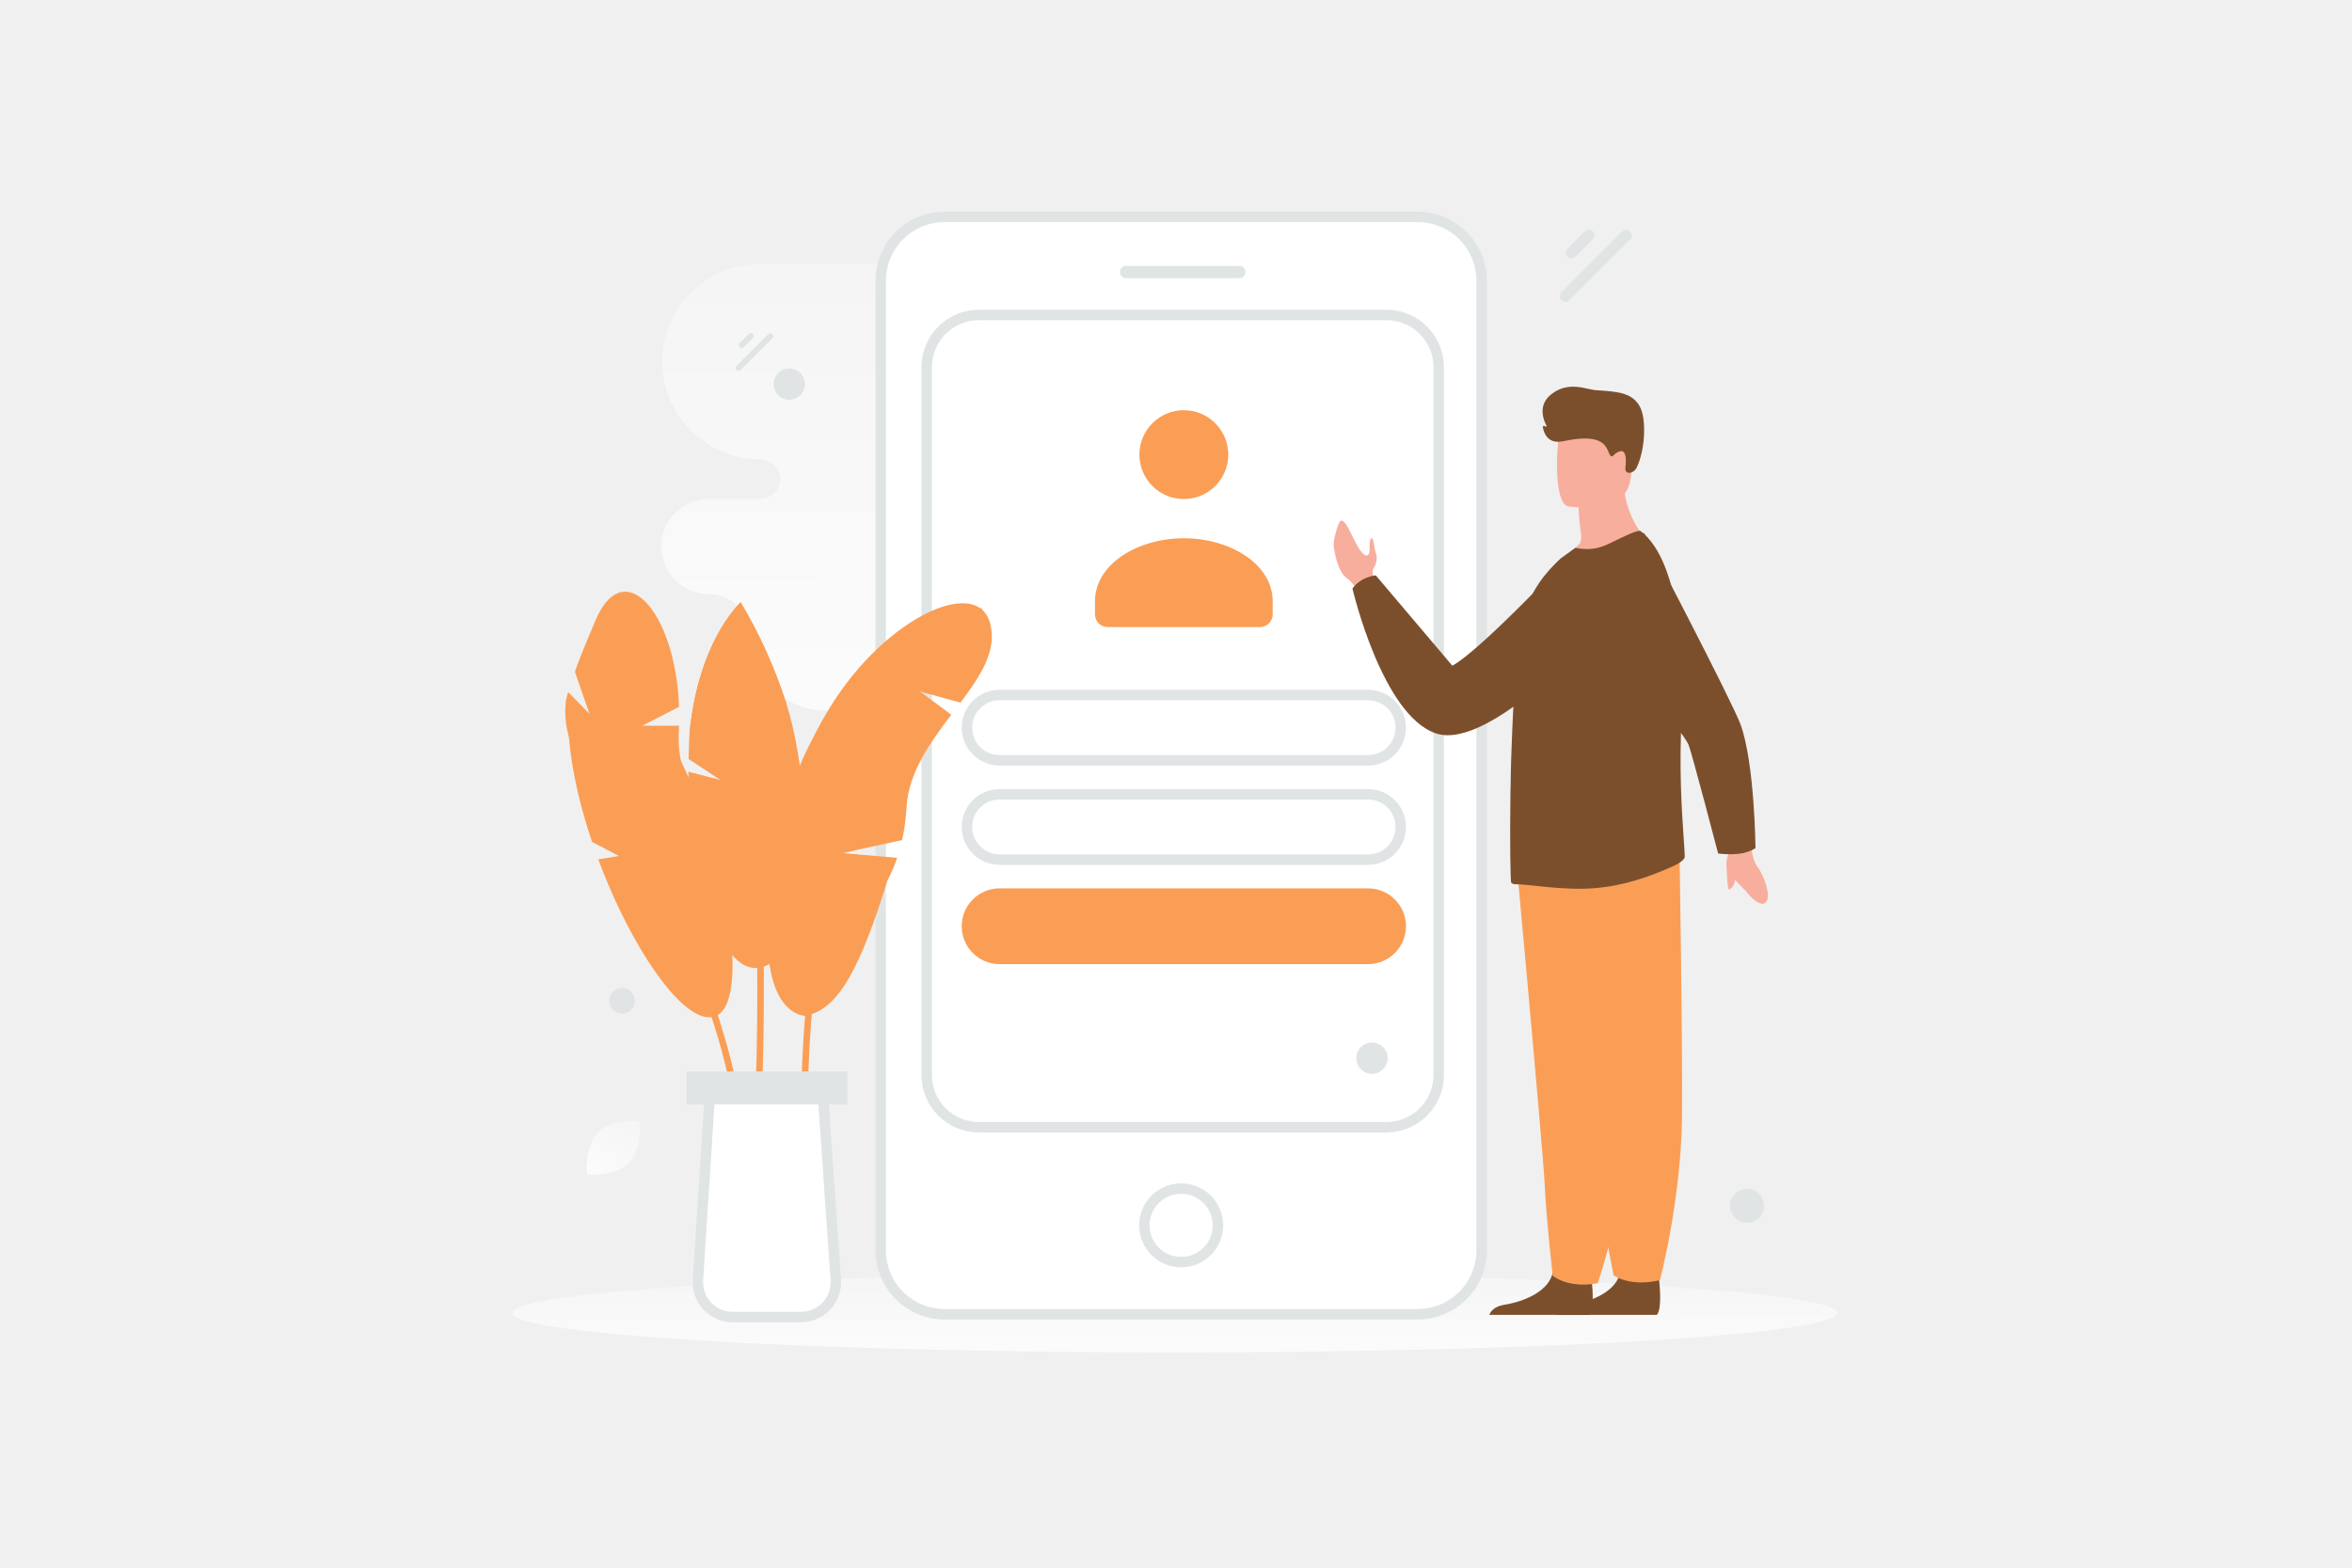
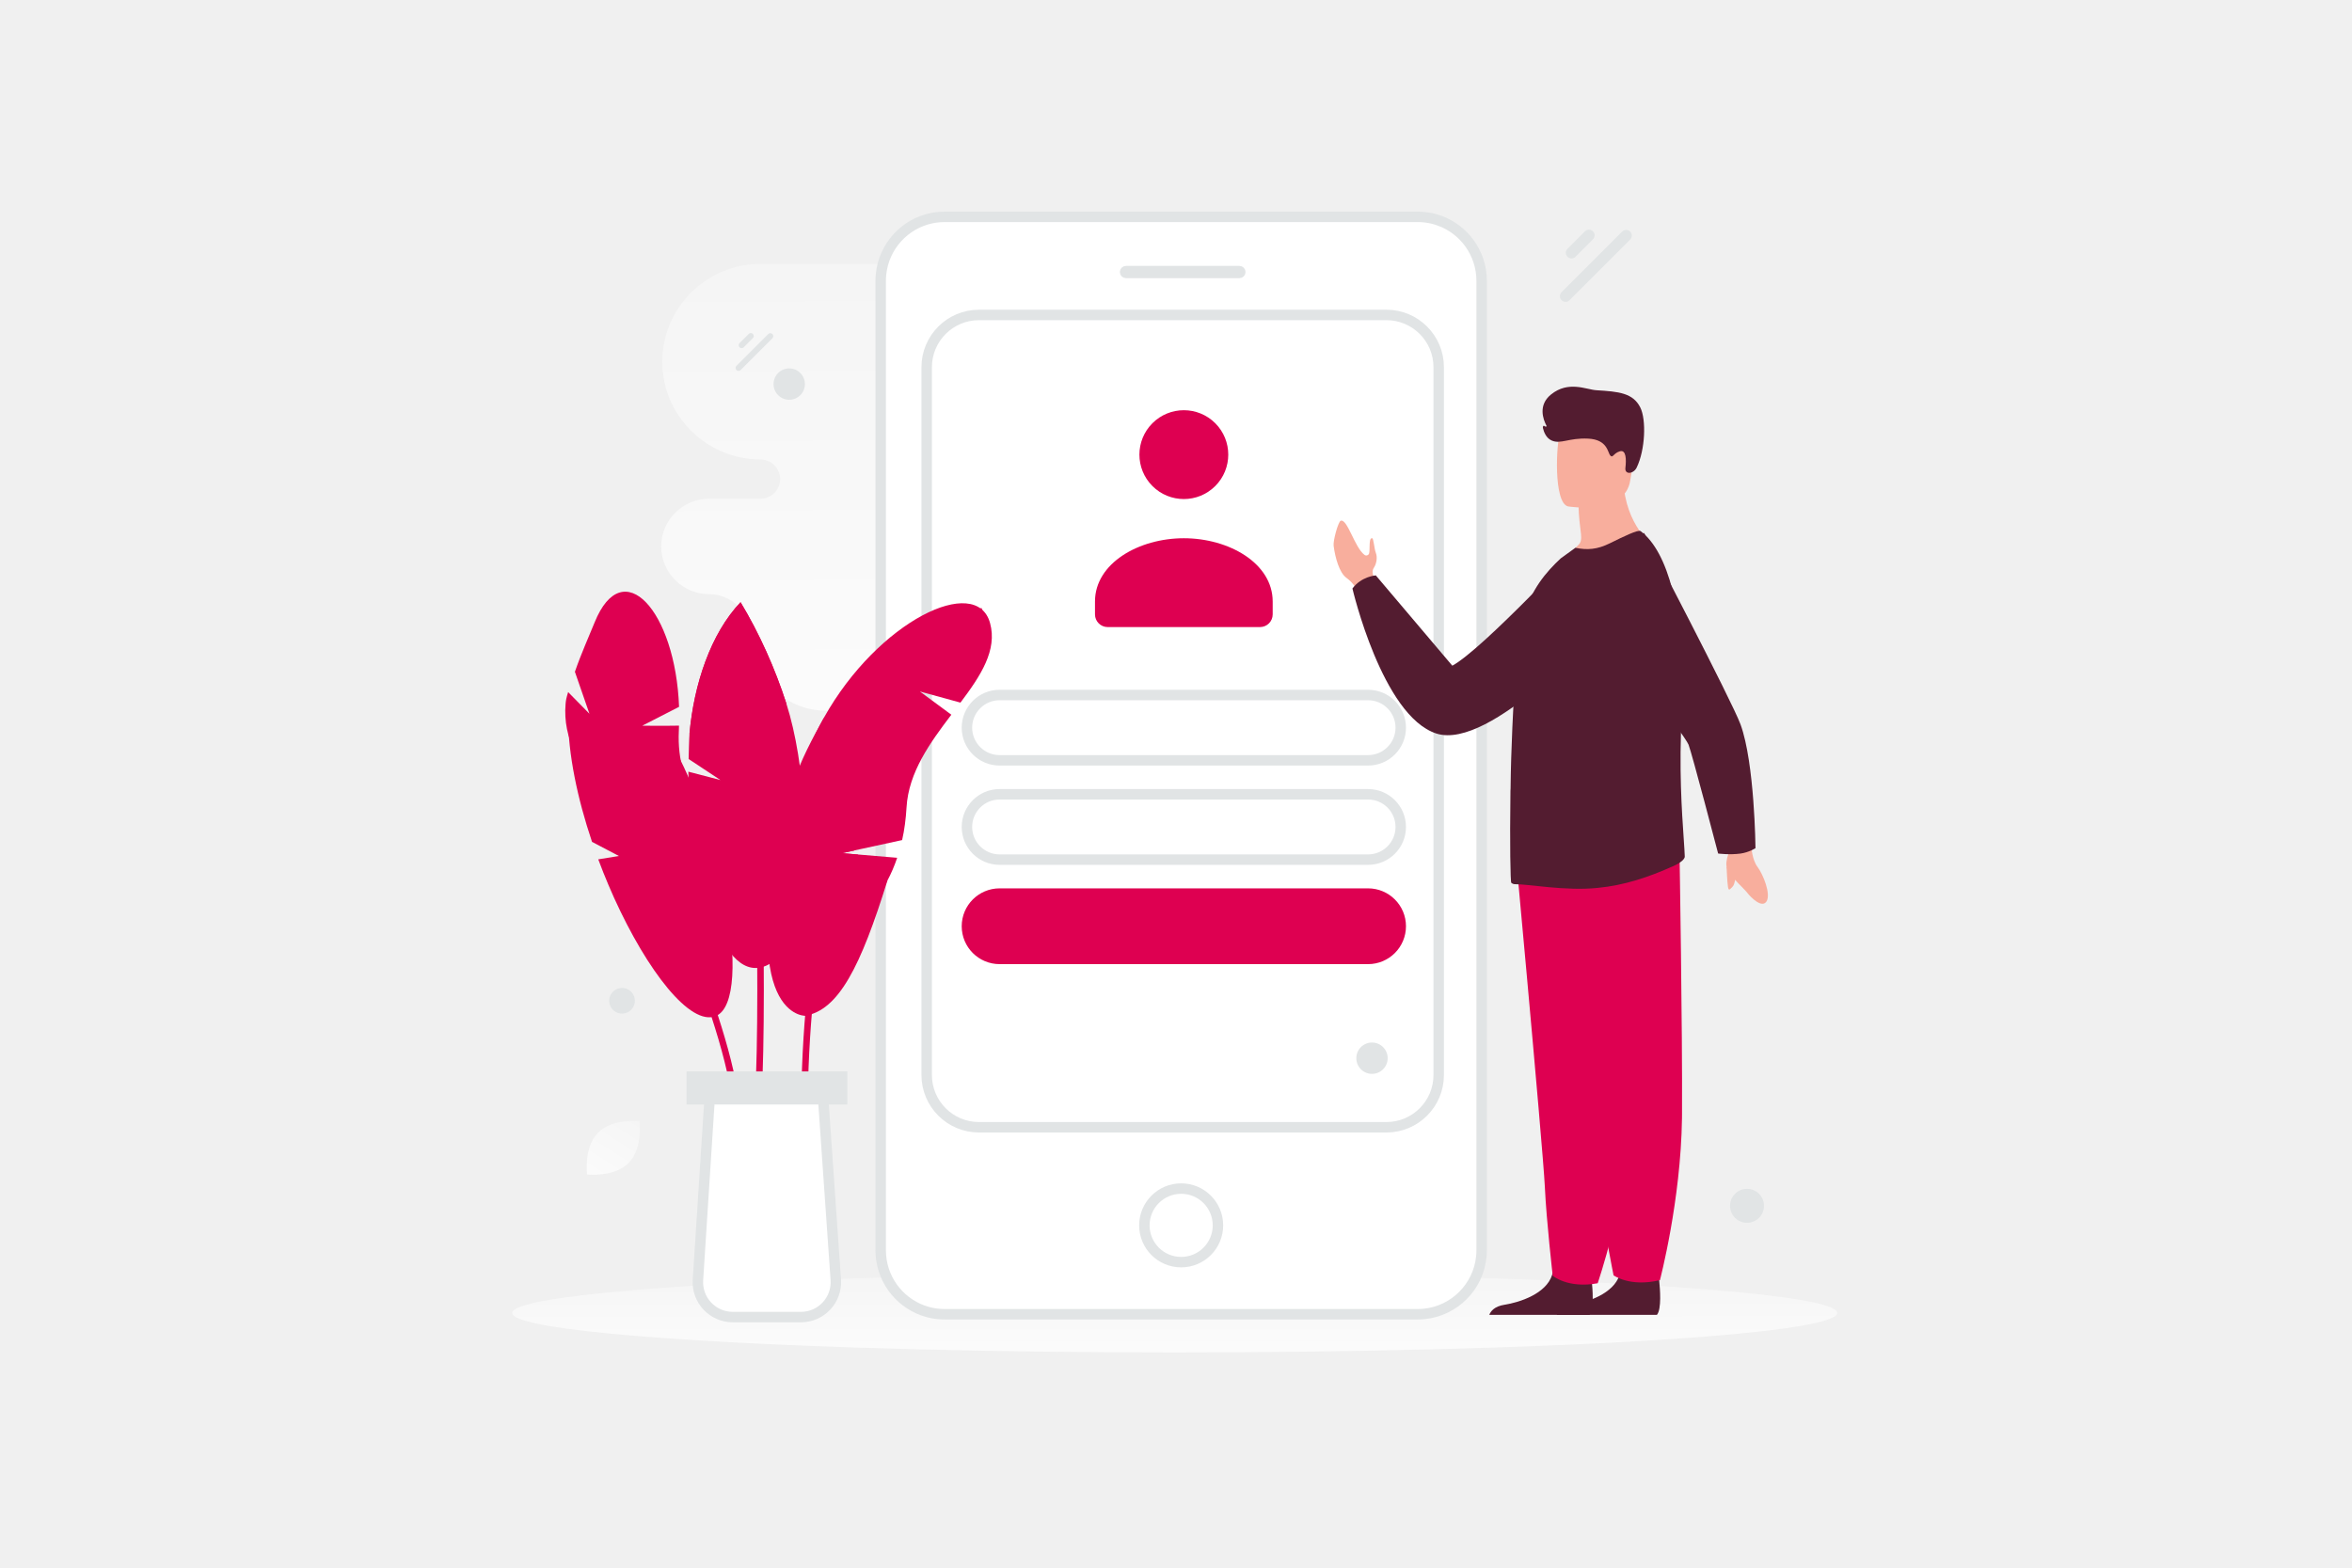
<svg xmlns="http://www.w3.org/2000/svg" width="900" height="600" viewBox="0 0 900 600" fill="none">
  <path fill="transparent" d="M0 0h900v600H0z" />
  <path d="M449.5 517.609c140.004 0 253.5-6.764 253.5-15.109 0-8.345-113.496-15.109-253.5-15.109-140.004 0-253.5 6.764-253.5 15.109 0 8.345 113.496 15.109 253.5 15.109z" fill="url(#a)" />
  <path fill-rule="evenodd" clip-rule="evenodd" d="M290.982 101c-20.661 0-37.563 16.84-37.563 37.426 0 20.586 16.902 37.426 37.563 37.426 4.145 0 7.54 3.382 7.54 7.512 0 4.13-3.395 7.512-7.54 7.512h-19.655c-10.079 0-18.327 8.218-18.327 18.26 0 10.042 8.248 18.26 18.327 18.26 8.717 0 15.85 7.107 15.85 15.792 0 15.847 13.013 28.812 28.918 28.812h169.753c20.662 0 37.564-16.84 37.564-37.426 0-20.586-16.902-37.426-37.564-37.426h-3.633c-4.145 0-7.54-3.378-7.54-7.512 0-4.13 3.391-7.512 7.54-7.512h24.458c10.079 0 18.327-8.218 18.327-18.26 0-10.03-8.227-18.239-18.289-18.26H487.03c-8.717 0-15.85-7.107-15.85-15.792 0-15.847-13.013-28.812-28.917-28.812H290.982z" fill="url(#b)" />
  <path d="M550.84 84.454a24.131 24.131 0 0 0-1.545-.497c-.172-.05-.343-.102-.515-.146a46.858 46.858 0 0 0-1.113-.267c-.178-.04-.356-.073-.537-.107a31.839 31.839 0 0 0-1.123-.188 27.27 27.27 0 0 0-.66-.084c-.16-.019-.32-.037-.482-.053a23.832 23.832 0 0 0-.759-.057c-.134-.008-.267-.021-.401-.026-.39-.019-.783-.029-1.178-.029H361.422a23.732 23.732 0 0 0-3.718.282 25.75 25.75 0 0 0-1.202.215c-10.335 2.116-18.29 10.78-19.374 21.478a24.66 24.66 0 0 0-.126 2.503v371.044c0 10.595 6.714 19.615 16.111 23.024.042.016.084.029.126.042.466.165.94.316 1.417.452.173.05.343.103.518.147.184.047.367.092.55.136.186.044.375.089.563.131.178.039.356.073.537.107a30.685 30.685 0 0 0 1.121.188c.217.032.437.058.659.084.16.018.32.037.482.052.252.024.506.042.76.058.133.008.267.021.4.026.39.018.783.029 1.179.029h181.107c.843 0 1.676-.042 2.498-.126 11.492-1.169 20.631-10.33 21.799-21.851.084-.824.125-1.659.125-2.504V107.478c-.005-10.595-6.719-19.615-16.114-23.023z" fill="#fff" stroke="#E1E4E5" stroke-width="4" />
  <path d="M451.975 483.058c7.776 0 14.079-6.303 14.079-14.078 0-7.775-6.303-14.079-14.079-14.079-7.775 0-14.078 6.304-14.078 14.079s6.303 14.078 14.078 14.078z" fill="#fff" stroke="#E1E4E5" stroke-width="4" />
  <rect x="429.685" y="102.942" width="45.755" height="2.346" rx="1.173" fill="#fff" stroke="#E1E4E5" stroke-width="2.346" />
  <rect x="354.6" y="120.54" width="195.924" height="310.898" rx="20" fill="#fff" stroke="#E1E4E5" stroke-width="4" />
-   <path fill-rule="evenodd" clip-rule="evenodd" d="M419 230.297v4.851a4.857 4.857 0 0 0 4.857 4.852h58.286a4.857 4.857 0 0 0 4.857-4.852v-4.929C487 215.538 470.204 206 453 206s-34 9.543-34 24.219m21.979-68.24c-6.639 6.639-6.639 17.403 0 24.042 6.639 6.639 17.403 6.639 24.042 0 6.639-6.639 6.639-17.403 0-24.042-6.639-6.639-17.403-6.639-24.042 0z" fill="#fb9e55" />
+   <path fill-rule="evenodd" clip-rule="evenodd" d="M419 230.297v4.851a4.857 4.857 0 0 0 4.857 4.852h58.286a4.857 4.857 0 0 0 4.857-4.852v-4.929C487 215.538 470.204 206 453 206s-34 9.543-34 24.219m21.979-68.24c-6.639 6.639-6.639 17.403 0 24.042 6.639 6.639 17.403 6.639 24.042 0 6.639-6.639 6.639-17.403 0-24.042-6.639-6.639-17.403-6.639-24.042 0z" fill="#DE0051" />
  <rect x="370" y="266" width="166" height="25" rx="12.5" fill="#fff" stroke="#E1E4E5" stroke-width="4" />
  <rect x="370" y="304" width="166" height="25" rx="12.5" fill="#fff" stroke="#E1E4E5" stroke-width="4" />
-   <rect x="370" y="342" width="166" height="25" rx="12.5" fill="#fb9e55" stroke="#fb9e55" stroke-width="4" />
+   <rect x="370" y="342" width="166" height="25" rx="12.5" fill="#DE0051" stroke="#DE0051" stroke-width="4" />
  <path fill-rule="evenodd" clip-rule="evenodd" d="M316.79 308.808h-2.795c-.676 0-1.22-.55-1.22-1.22v-2.795c0-.676.55-1.22 1.22-1.22h2.795c.67 0 1.22.55 1.22 1.22v2.795c.006.67-.544 1.22-1.22 1.22zm-9.691 0h-2.795c-.67 0-1.22-.55-1.22-1.22v-2.795c0-.676.55-1.22 1.22-1.22h2.795c.67 0 1.22.55 1.22 1.22v2.795c0 .67-.55 1.22-1.22 1.22zm-9.696 0h-2.795c-.67 0-1.22-.55-1.22-1.22v-2.795c0-.676.55-1.22 1.22-1.22h2.795c.67 0 1.22.55 1.22 1.22v2.795c.005.67-.545 1.22-1.22 1.22zm-9.691 0h-2.795c-.67 0-1.22-.55-1.22-1.22v-2.795c0-.676.55-1.22 1.22-1.22h2.795c.676 0 1.225.55 1.225 1.22v2.795a1.232 1.232 0 0 1-1.225 1.22zm-9.691 0h-2.795c-.676 0-1.226-.55-1.226-1.22v-2.795c0-.676.55-1.22 1.226-1.22h2.795c.67 0 1.22.55 1.22 1.22v2.795c0 .67-.55 1.22-1.22 1.22zm28.723-10.567h-2.795c-.67 0-1.22-.55-1.22-1.22v-2.801c0-.67.55-1.22 1.22-1.22h2.795c.676 0 1.22.55 1.22 1.22v2.795a1.218 1.218 0 0 1-1.22 1.226zm-9.691 0h-2.795c-.67 0-1.22-.55-1.22-1.22v-2.801c0-.67.55-1.22 1.22-1.22h2.795c.67 0 1.22.55 1.22 1.22v2.795a1.218 1.218 0 0 1-1.22 1.226zm-9.691 0h-2.795c-.675 0-1.225-.55-1.225-1.22v-2.801c0-.67.55-1.22 1.225-1.22h2.795c.671 0 1.22.55 1.22 1.22v2.795c0 .676-.549 1.226-1.22 1.226zm10.041 21.919h-2.795c-.67 0-1.22-.55-1.22-1.22v-2.795c0-.676.55-1.22 1.22-1.22h2.795c.67 0 1.22.55 1.22 1.22v2.795c.005.67-.545 1.22-1.22 1.22zm-9.691 0h-2.795c-.67 0-1.22-.55-1.22-1.22v-2.795c0-.676.55-1.22 1.22-1.22h2.795c.676 0 1.225.55 1.225 1.22v2.795a1.232 1.232 0 0 1-1.225 1.22z" fill="#E1E4E5" />
  <rect x="625.319" y="90.162" width="37.138" height="4.327" rx="2.163" transform="rotate(135 625.319 90.162)" fill="#E1E4E5" />
  <rect x="611.081" y="90.06" width="13.789" height="4.327" rx="2.163" transform="rotate(135 611.081 90.06)" fill="#E1E4E5" />
  <rect x="296.368" y="128.657" width="19.466" height="2.268" rx="1.134" transform="rotate(135 296.368 128.657)" fill="#E1E4E5" />
  <rect x="288.905" y="128.604" width="7.228" height="2.268" rx="1.134" transform="rotate(135 288.905 128.604)" fill="#E1E4E5" />
  <circle cx="525" cy="405" r="6" transform="rotate(90 525 405)" fill="#E1E4E5" />
  <circle cx="302" cy="147" r="6" transform="rotate(90 302 147)" fill="#E1E4E5" />
  <circle cx="238.025" cy="383.025" r="4.919" transform="rotate(-15 238.025 383.025)" fill="#E1E4E5" />
  <path d="M510.318 208.898c.605 4.672 2.223 10.304 4.843 12.217 2.972 2.171 3.89 4.476 3.89 4.476l3.02-.93 3.61-1.113s.005-.369-.017-.982a26.328 26.328 0 0 0-.194-2.419s-.688-1.48.277-2.918c.964-1.435 1.407-3.898.728-5.619-.675-1.715-.816-5.601-1.455-5.632-1.548-.086-.487 5.45-1.342 6.23-.769.712-1.427.256-1.544.158l-.024-.019c-3.749-2.801-6.522-13.865-9.072-13.045-.95.304-2.981 7.607-2.72 9.596zm152.408 114.968s-3.2 5.539-1.767 8.734c1.43 3.197 6.391 7.457 7.671 9.129 1.275 1.669 5.603 6.078 7.347 3.241 1.743-2.831-1.335-10.359-3.469-13.196-2.131-2.844-2.334-7.722-2.334-7.722l-7.448-.186z" fill="#F8AE9D" />
  <path d="M660.678 331.678s.244 6.103.534 7.732c.292 1.633.58 1.134 1.696.038 1.116-1.096 1.103-4.29 1.521-4.5.419-.211-3.751-3.27-3.751-3.27z" fill="#F8AE9D" />
-   <path d="M604.692 208.23s-37.335 40.244-48.958 46.55l-29.283-34.565s-5.497.385-8.938 5.021c0 0 11.361 48.75 32.09 55.501 20.729 6.752 62.989-40.715 62.989-40.715l-7.9-31.792zm-34.81 294.995h38.339c1.842-2.171 1.163-10.188.887-12.809-.058-.529-.097-.833-.097-.833s-13.092-10.109-14.89-2.368a8.474 8.474 0 0 1-.194.716c-2.263 7.24-12.427 10.53-18.292 11.447-3.819.595-5.23 2.509-5.753 3.847z" fill="#7C4F2C" />
-   <path d="M595.694 503.225h38.339c1.842-2.171 1.163-10.188.887-12.809-.058-.529-.097-.833-.097-.833s-13.092-10.109-14.89-2.368a8.474 8.474 0 0 1-.194.716c-2.263 7.24-12.427 10.53-18.292 11.447-3.819.595-5.23 2.509-5.753 3.847z" fill="#7C4F2C" />
-   <path d="M580.355 330.843s1.833 19.838 3.987 43.682c2.928 32.391 6.45 72.18 6.799 79.717.604 13.089 3.017 34.024 3.017 34.024s5.731 4.974 17.201 2.877c0 0 10.224-29.887 13.143-61.512l.134-1.562c2.717-32.19 6.937-99.979 6.937-99.979l-51.218 2.753z" fill="#fb9e55" />
-   <path d="M590.752 332.201s3.457 19.641 7.562 43.25c5.579 32.074 12.356 71.476 13.316 78.959 1.664 12.994 5.801 33.693 5.801 33.693s6.233 4.614 17.742 1.849c0 0 8.011-30.356 8.447-62.011l.011-1.563c.185-32.206-.956-99.939-.956-99.939l-51.923 5.762z" fill="#fb9e55" />
+   <path d="M604.692 208.23s-37.335 40.244-48.958 46.55l-29.283-34.565s-5.497.385-8.938 5.021c0 0 11.361 48.75 32.09 55.501 20.729 6.752 62.989-40.715 62.989-40.715l-7.9-31.792zm-34.81 294.995h38.339c1.842-2.171 1.163-10.188.887-12.809-.058-.529-.097-.833-.097-.833s-13.092-10.109-14.89-2.368a8.474 8.474 0 0 1-.194.716c-2.263 7.24-12.427 10.53-18.292 11.447-3.819.595-5.23 2.509-5.753 3.847z" fill="#531C30" />
+   <path d="M595.694 503.225h38.339c1.842-2.171 1.163-10.188.887-12.809-.058-.529-.097-.833-.097-.833s-13.092-10.109-14.89-2.368a8.474 8.474 0 0 1-.194.716c-2.263 7.24-12.427 10.53-18.292 11.447-3.819.595-5.23 2.509-5.753 3.847z" fill="#531C30" />
+   <path d="M580.355 330.843s1.833 19.838 3.987 43.682c2.928 32.391 6.45 72.18 6.799 79.717.604 13.089 3.017 34.024 3.017 34.024s5.731 4.974 17.201 2.877c0 0 10.224-29.887 13.143-61.512l.134-1.562c2.717-32.19 6.937-99.979 6.937-99.979l-51.218 2.753z" fill="#DE0051" />
+   <path d="M590.752 332.201s3.457 19.641 7.562 43.25c5.579 32.074 12.356 71.476 13.316 78.959 1.664 12.994 5.801 33.693 5.801 33.693s6.233 4.614 17.742 1.849c0 0 8.011-30.356 8.447-62.011l.011-1.563c.185-32.206-.956-99.939-.956-99.939l-51.923 5.762z" fill="#DE0051" />
  <path d="M596.691 215.477c13.173 4.16 34.913-7.568 34.913-7.568s-11.089-8.616-10.455-27.574l-10.185 8.211-6.92 5.574s.027 3.289.784 9.05c.201 1.514.566 3.882-.57 5.095-4.411 4.708-7.567 7.212-7.567 7.212z" fill="#F8AE9D" />
  <path d="M600.016 193.811s21.763 3.617 23.806-9.972c2.044-13.589 6.227-22.274-7.581-25.157-13.808-2.882-17.297 1.893-19.081 6.263-1.783 4.37-2.75 27.575 2.856 28.866z" fill="#F8AE9D" />
-   <path d="M578.299 337.873c.397.328.858.529 1.387.529 4.949-.068 19.377 2.682 31.584 1.428 10.291-.99 19.405-4.037 29.185-8.421 1.3-.584 4.288-2.18 4.224-3.631-.046-1.592-.201-3.895-.402-6.801-.693-10.099-1.897-27.465-.72-47.504.209-3.731.323-7.43.337-11.075.1-27.159-5.282-51.044-16.107-59.127-.926-.661-6.6 2.112-11.814 4.681-4.817 2.376-8.594 2.627-13.146 1.706l-5.588 4.032c-5.543 5.145-11.614 12.143-14.255 22.762-2.244 9.041-3.563 25.339-4.288 42.231-.328 7.654-.593 15.377-.661 22.698v.26c-.064.725-.064 1.519-.064 2.244-.265 18.812 0 33.723.328 33.988z" fill="#7C4F2C" />
-   <path d="M665.989 326.687c-4.131.561-8.539-.018-8.539-.018s-9.961-38.162-11.326-41.672c-1.364-3.511-33.477-46.005-33.477-46.005l16.431-35.096s33.67 64.411 36.948 73.378c5.417 14.816 5.716 47.352 5.716 47.352s-2.507 1.623-5.753 2.061zm-39.718-147.716c-1.185 2.45-4.622 2.812-4.305.11.36-3.075.356-7.098-2.144-6.35-2.5.748-2.627 2.751-3.654 1.583-1.026-1.168-1.044-6.094-8.489-6.441-7.444-.342-10.468 2.249-13.926.725-2.072-.911-2.97-3.154-3.356-4.807-.109-.468.231-1.122.544-.757.296.345 1.039.324.827-.078-1.311-2.488-3.272-7.919 1.725-11.965 6.687-5.415 13.502-1.87 17.37-1.638 8.526.516 14.032 1.027 16.814 6.628 2.307 4.647 1.911 16.127-1.406 22.99z" fill="#7C4F2C" />
+   <path d="M578.299 337.873c.397.328.858.529 1.387.529 4.949-.068 19.377 2.682 31.584 1.428 10.291-.99 19.405-4.037 29.185-8.421 1.3-.584 4.288-2.18 4.224-3.631-.046-1.592-.201-3.895-.402-6.801-.693-10.099-1.897-27.465-.72-47.504.209-3.731.323-7.43.337-11.075.1-27.159-5.282-51.044-16.107-59.127-.926-.661-6.6 2.112-11.814 4.681-4.817 2.376-8.594 2.627-13.146 1.706l-5.588 4.032c-5.543 5.145-11.614 12.143-14.255 22.762-2.244 9.041-3.563 25.339-4.288 42.231-.328 7.654-.593 15.377-.661 22.698v.26c-.064.725-.064 1.519-.064 2.244-.265 18.812 0 33.723.328 33.988z" fill="#531C30" />
+   <path d="M665.989 326.687c-4.131.561-8.539-.018-8.539-.018s-9.961-38.162-11.326-41.672c-1.364-3.511-33.477-46.005-33.477-46.005l16.431-35.096s33.67 64.411 36.948 73.378c5.417 14.816 5.716 47.352 5.716 47.352s-2.507 1.623-5.753 2.061zm-39.718-147.716c-1.185 2.45-4.622 2.812-4.305.11.36-3.075.356-7.098-2.144-6.35-2.5.748-2.627 2.751-3.654 1.583-1.026-1.168-1.044-6.094-8.489-6.441-7.444-.342-10.468 2.249-13.926.725-2.072-.911-2.97-3.154-3.356-4.807-.109-.468.231-1.122.544-.757.296.345 1.039.324.827-.078-1.311-2.488-3.272-7.919 1.725-11.965 6.687-5.415 13.502-1.87 17.37-1.638 8.526.516 14.032 1.027 16.814 6.628 2.307 4.647 1.911 16.127-1.406 22.99z" fill="#531C30" />
  <path d="M240.559 445.061c-5.542 5.64-15.906 4.451-15.906 4.451s-1.371-10.335 4.176-15.972c5.542-5.641 15.901-4.455 15.901-4.455s1.371 10.335-4.171 15.976z" fill="url(#c)" />
  <circle cx="668.5" cy="461.5" r="6.5" fill="#E1E4E5" />
-   <path d="m367.521 268.912-15.507-4.251 12.017 8.882c-8.033 10.583-16.382 22.017-17.144 35.506-.266 4.403-.799 8.578-1.687 12.474l-18.311 3.972-4.772 1.027 6.117.508 15.075 1.269c-1.053 3.109-2.297 6.028-3.744 8.73-6.763 12.715-18.628 49.642-31.559 51.711h-.012c-.394-.787-18.908-37.194-1.815-92.876a108.598 108.598 0 0 1 8.781-20.608c.114-.215.229-.418.343-.621 20.76-37.079 58.397-55.061 63.549-36.153 2.83 10.355-3.54 20.088-11.331 30.43z" fill="#fb9e55" />
-   <path d="M339.566 337.055c-10.19 32.739-18.629 49.642-31.559 51.71h-.013c-.52 0-28.844-.406-4.2-89.385 2.068-7.449 7.512-17.55 11.166-24.098.115-.216.229-.419.343-.622-1.117 9.378-1.624 23.349 2.487 36.001 0 0 2.83 7.118 9.099 14.859l-4.772 1.028 6.117.508c3.033 3.489 6.789 7.042 11.332 9.999z" fill="#fb9e55" />
-   <path d="M307.803 431.517c-.901-127.226 44.274-188.149 68.22-197.666" stroke="#fb9e55" stroke-width="2.5" stroke-miterlimit="10" />
-   <path d="m307.702 310.876-8.515 7.677 8.718-2.639c.66 26.699-4.162 52.078-17.118 54.413-17.182 3.134-26.801-42.701-27.397-74.983l12.283 3.198-12.169-8.046c.063-2.004.178-7.829.33-9.606 1.7-18.983 8.083-38.348 19.542-50.403 7.131 11.789 13.222 25.38 17.537 38.831 3.616 11.243 6.053 26.394 6.789 41.558z" fill="#fb9e55" />
-   <path d="m263.821 280.89 37.092-11.572c-4.302-13.451-10.418-27.029-17.537-38.831-11.446 12.055-17.854 31.42-19.555 50.403z" fill="#fb9e55" />
-   <path d="M285.47 236.972c5.076 53.563 7.22 155.46 4.137 192.235" stroke="#fb9e55" stroke-width="2.5" stroke-miterlimit="10" />
-   <path d="M273.909 388.866c-9.796 4.01-26.255-17.296-38.919-45.213a307.854 307.854 0 0 1-2.157-4.936 225.33 225.33 0 0 1-3.908-9.822l7.905-1.281-10.291-5.406c-5.545-16.484-9.187-33.59-9.162-48.208l37.904 7.588c9.01 14.771 16.357 35.316 20.709 54.515l-3.895 11.23 5.456-3.756c4.327 22.803 3.921 42.206-3.642 45.289z" fill="#fb9e55" />
-   <path d="M228.582 282.451c27.816 58.258 55.593 122.912 53.347 150.435" stroke="#fb9e55" stroke-width="2.5" stroke-miterlimit="10" />
-   <path d="M280.3 319.254s-11.241-5.442-17.117-19.149l-22.41-2.886 20.618-2.298c-1.235-4.401-1.916-9.434-1.631-15.243.033-.658.028-1.296.061-1.953-5.815.11-13.331.039-14.042.014l14.068-7.211c-1.37-36.629-21.466-59.076-32.305-32.332-2.212 5.487-5.019 11.596-7.555 18.915l5.566 16.066-8.153-8.292c-.727 2.385-.844 3.028-.975 4.531-1.142 13.081 5.436 25.631 16.417 32.881 13.764 9.043 34.84 20.759 47.458 16.957z" fill="#fb9e55" />
+   <path d="m367.521 268.912-15.507-4.251 12.017 8.882c-8.033 10.583-16.382 22.017-17.144 35.506-.266 4.403-.799 8.578-1.687 12.474l-18.311 3.972-4.772 1.027 6.117.508 15.075 1.269c-1.053 3.109-2.297 6.028-3.744 8.73-6.763 12.715-18.628 49.642-31.559 51.711h-.012c-.394-.787-18.908-37.194-1.815-92.876a108.598 108.598 0 0 1 8.781-20.608c.114-.215.229-.418.343-.621 20.76-37.079 58.397-55.061 63.549-36.153 2.83 10.355-3.54 20.088-11.331 30.43z" fill="#DE0051" />
+   <path d="M339.566 337.055c-10.19 32.739-18.629 49.642-31.559 51.71h-.013c-.52 0-28.844-.406-4.2-89.385 2.068-7.449 7.512-17.55 11.166-24.098.115-.216.229-.419.343-.622-1.117 9.378-1.624 23.349 2.487 36.001 0 0 2.83 7.118 9.099 14.859l-4.772 1.028 6.117.508c3.033 3.489 6.789 7.042 11.332 9.999z" fill="#DE0051" />
+   <path d="M307.803 431.517c-.901-127.226 44.274-188.149 68.22-197.666" stroke="#DE0051" stroke-width="2.5" stroke-miterlimit="10" />
+   <path d="m307.702 310.876-8.515 7.677 8.718-2.639c.66 26.699-4.162 52.078-17.118 54.413-17.182 3.134-26.801-42.701-27.397-74.983l12.283 3.198-12.169-8.046c.063-2.004.178-7.829.33-9.606 1.7-18.983 8.083-38.348 19.542-50.403 7.131 11.789 13.222 25.38 17.537 38.831 3.616 11.243 6.053 26.394 6.789 41.558z" fill="#DE0051" />
+   <path d="m263.821 280.89 37.092-11.572c-4.302-13.451-10.418-27.029-17.537-38.831-11.446 12.055-17.854 31.42-19.555 50.403z" fill="#DE0051" />
+   <path d="M285.47 236.972c5.076 53.563 7.22 155.46 4.137 192.235" stroke="#DE0051" stroke-width="2.5" stroke-miterlimit="10" />
+   <path d="M273.909 388.866c-9.796 4.01-26.255-17.296-38.919-45.213a307.854 307.854 0 0 1-2.157-4.936 225.33 225.33 0 0 1-3.908-9.822l7.905-1.281-10.291-5.406c-5.545-16.484-9.187-33.59-9.162-48.208l37.904 7.588c9.01 14.771 16.357 35.316 20.709 54.515l-3.895 11.23 5.456-3.756c4.327 22.803 3.921 42.206-3.642 45.289z" fill="#DE0051" />
+   <path d="M228.582 282.451c27.816 58.258 55.593 122.912 53.347 150.435" stroke="#DE0051" stroke-width="2.5" stroke-miterlimit="10" />
+   <path d="M280.3 319.254s-11.241-5.442-17.117-19.149l-22.41-2.886 20.618-2.298c-1.235-4.401-1.916-9.434-1.631-15.243.033-.658.028-1.296.061-1.953-5.815.11-13.331.039-14.042.014l14.068-7.211c-1.37-36.629-21.466-59.076-32.305-32.332-2.212 5.487-5.019 11.596-7.555 18.915l5.566 16.066-8.153-8.292c-.727 2.385-.844 3.028-.975 4.531-1.142 13.081 5.436 25.631 16.417 32.881 13.764 9.043 34.84 20.759 47.458 16.957z" fill="#DE0051" />
  <path d="m267.073 489.877 4.6-71.487h43.172l4.972 71.419c.53 7.715-5.585 14.271-13.321 14.271h-26.103c-7.715 0-13.817-6.511-13.32-14.203z" fill="#fff" stroke="#E1E4E5" stroke-width="4" />
  <path d="M264.717 420.723v-8.664h57.519v8.664h-57.519z" fill="#E1E4E5" stroke="#E1E4E5" stroke-width="4" />
  <defs>
    <linearGradient id="a" x1="460.31" y1="534.551" x2="460.255" y2="454.507" gradientUnits="userSpaceOnUse">
      <stop stop-color="#fff" />
      <stop offset="1" stop-color="#EEE" />
    </linearGradient>
    <linearGradient id="b" x1="394.8" y1="367.872" x2="391.484" y2="-85.056" gradientUnits="userSpaceOnUse">
      <stop stop-color="#fff" />
      <stop offset="1" stop-color="#EEE" />
    </linearGradient>
    <linearGradient id="c" x1="218.447" y1="464.328" x2="258.514" y2="401.52" gradientUnits="userSpaceOnUse">
      <stop stop-color="#fff" />
      <stop offset="1" stop-color="#EEE" />
    </linearGradient>
  </defs>
</svg>
